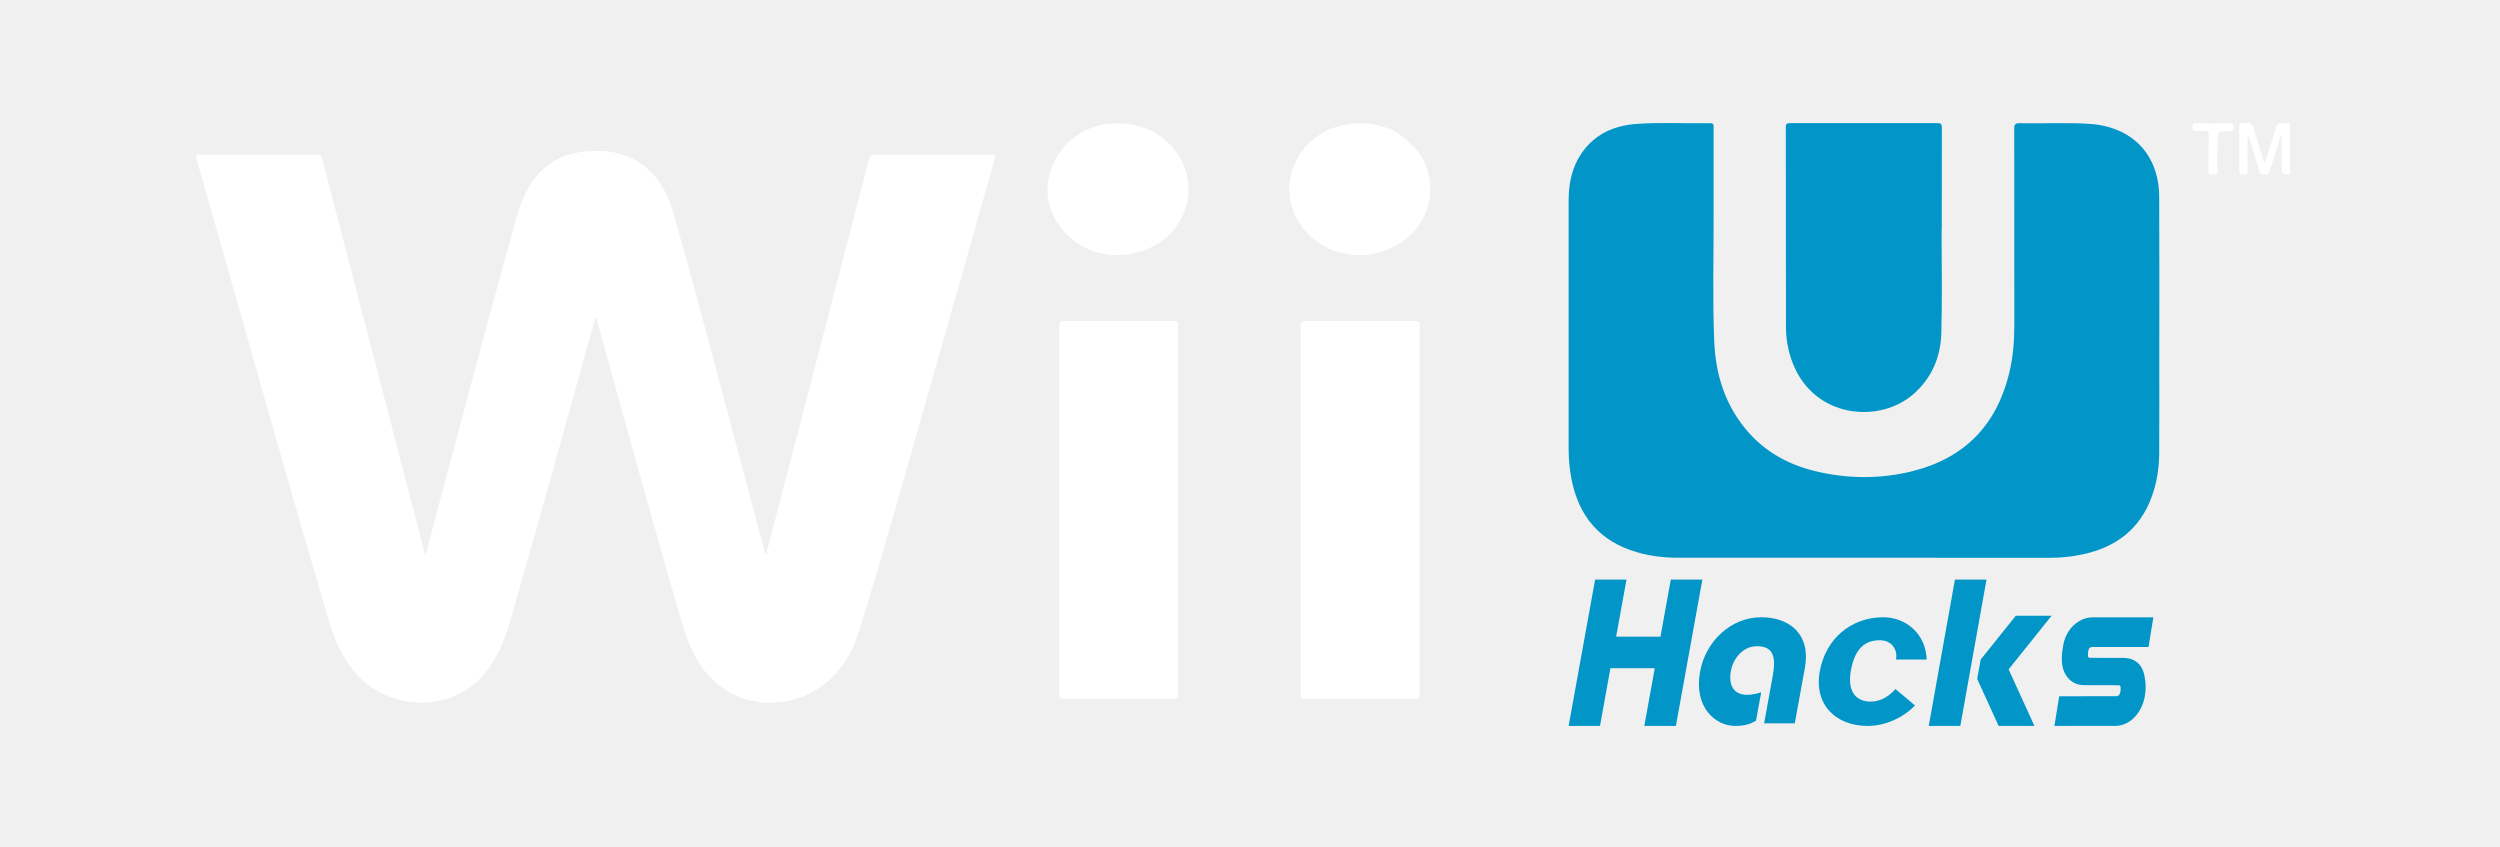
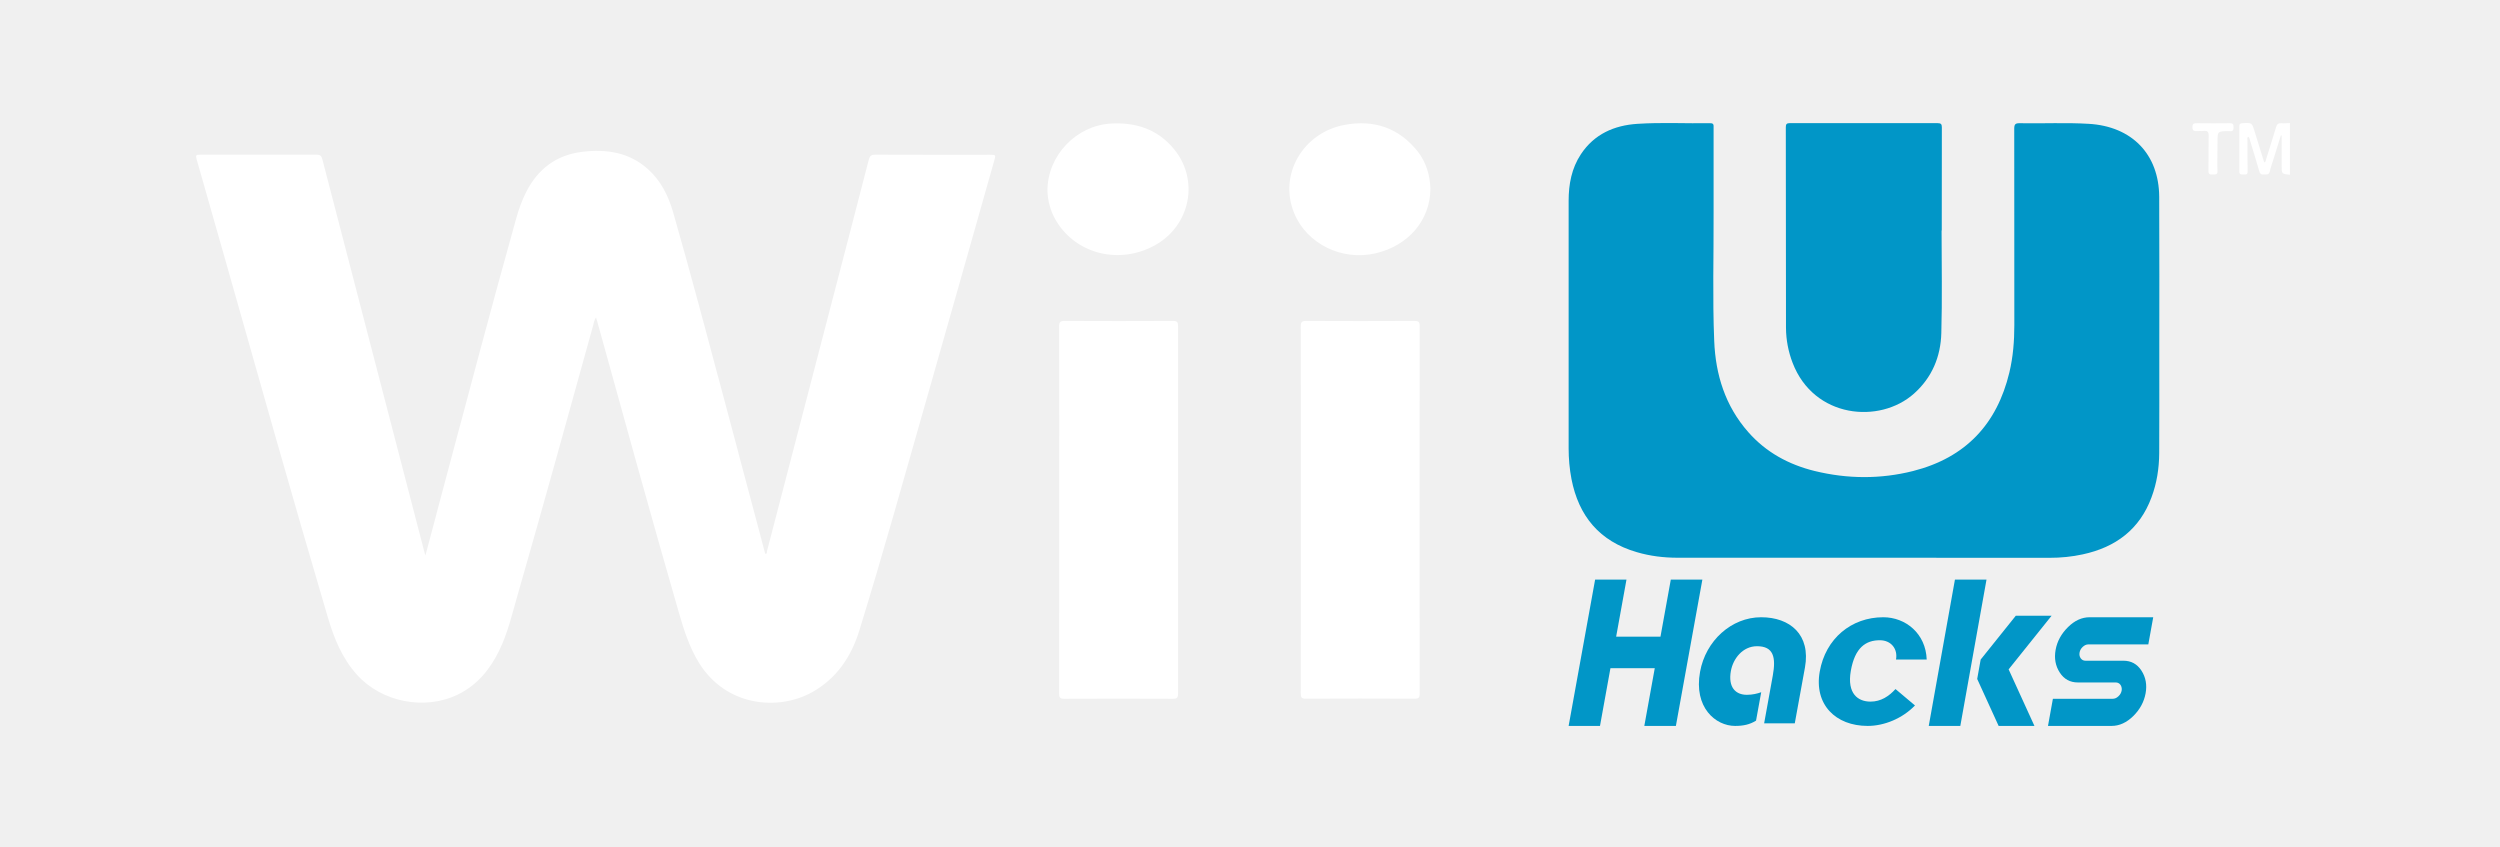
<svg xmlns="http://www.w3.org/2000/svg" width="2363" height="800" style="enable-background:new 0 0 2363 800" xml:space="preserve" version="1.1" id="svg5">
  <defs id="defs5" />
  <g id="g1">
    <path style="fill:#0196c7" d="M1887.1 576.8h-215.2c-15.5 0-30.9-1.9-45.9-6.4-42.3-12.5-65.7-41.7-73.8-84.2-2.2-11.7-3.2-23.5-3.2-35.3V166.2c0-19.1 3.3-37.5 13.9-53.8 15-23 37.4-33.2 63.9-34.9 27.3-1.8 54.7-.3 82-.7 4.2-.1 3.8 2.3 3.8 5 0 32.6-.1 65.1 0 97.7.2 49.3-1.3 98.6.7 147.8 1.5 38.8 12.4 74.8 38.4 104.9 20 23.2 45.5 37.4 75 44.8 37 9.2 74.2 9.5 111.1 0 59.4-15.4 94.7-54.2 108.6-113.4 4.2-17.9 5.6-36.1 5.6-54.4-.1-75.4 0-150.8-.1-226.2 0-5.1 1.4-6.3 6.3-6.2 25.9.5 51.9-.9 77.8.7 48.7 2.9 79.2 35 79.5 83.9.3 59.7.1 119.5.1 179.2 0 38.7.1 77.3-.1 116-.1 17.3-2.7 34.4-8.7 50.7-13.3 36.7-40.2 57.4-77.5 65.6-12.4 2.8-25.1 4-37.8 4-68.2-.1-136.3-.1-204.4-.1z" transform="matrix(.83753 0 0 .82141 185.335 53.382)" id="path2" />
    <path style="fill:#0196c7" d="M1969.9 200.3c0 39.3.8 78.7-.3 118-.7 27-10.4 51.1-30.9 69.7-38.8 35.2-112.9 28.3-136.9-35.4-4.9-13-7.4-26.5-7.5-40.3-.1-77-.1-153.9-.2-230.9 0-3.6 1-4.7 4.6-4.7 55.5.1 111.1.1 166.6 0 4 0 4.9 1.2 4.9 5-.1 39.5-.1 79-.1 118.6h-.2z" transform="matrix(.83753 0 0 .82141 185.335 53.382)" id="path4" />
  </g>
-   <g id="g2" style="fill:#ffffff">
+   <g id="g2">
    <g id="g3" style="fill:#ffffff">
      <path style="display:inline;fill:#ffffff" d="m 258.8,574.3 c 6.3,-24.2 12.2,-47 18.2,-69.9 27.7,-105.5 54.9,-211.1 83.8,-316.3 3,-11.1 6.6,-22 11.8,-32.3 13.2,-26.3 33.8,-42.5 63.4,-46.1 27.1,-3.3 52.6,0.5 73.7,19.7 14.8,13.4 23.2,30.8 28.6,49.6 20.9,74.2 40.1,148.8 59.7,223.3 14.8,56.4 29.4,112.8 44.1,169.1 0.1,0.3 0.3,0.6 0.5,1 2.1,-0.2 1.4,-2.1 1.7,-3.2 24,-93.9 47.9,-187.7 71.9,-281.6 14.4,-56.3 28.8,-112.6 43,-168.9 1.1,-4.3 2.7,-5.7 7.3,-5.7 43,0.2 86,0.1 129.1,0.1 7.1,0 7,0 5.1,7 -25.1,90.3 -50.1,180.7 -75.4,271 -25.2,89.9 -49.7,180.1 -76.8,269.5 -9.1,29.9 -25.4,55 -53.2,70.9 -37.7,21.5 -96.9,17 -127.7,-33.7 -11,-18.1 -17.1,-38 -22.8,-58.1 -31.6,-111.6 -61.9,-223.6 -92.3,-335.6 -0.3,-1.2 -0.7,-2.3 -1.2,-3.8 -2.1,3.2 -2.4,6.5 -3.3,9.6 -28.1,103.4 -56.1,206.8 -85.2,310 -6.1,21.6 -11,43.5 -20.8,63.9 -10.3,21.4 -24.4,39.2 -46.1,50.2 -37.5,18.9 -86.4,9 -114.2,-22.4 -17,-19.2 -26,-42.1 -33,-66.2 C 108.4,506.4 69.9,366.9 31.1,227.4 20.9,191 10.8,154.4 0.5,117.9 -0.7,113.7 0.2,113 4.3,113 c 43.9,0.1 87.8,0.1 131.7,0 4.2,0 5.5,1.5 6.5,5.3 31.2,122.7 62.5,245.4 93.8,368.1 7,27.5 14,54.9 21,82.4 0.3,1.4 0.7,2.7 1.5,5.5 z" transform="matrix(0.83753,0,0,0.82141,185.335,53.382)" id="path1" />
      <path style="fill:#ffffff" d="M974.1 521.1c0-70.2.1-140.3-.1-210.5 0-5 1.3-6.3 6.3-6.3 40.7.2 81.5.2 122.2 0 4.7 0 5.7 1.4 5.7 5.9-.1 141-.1 282.1 0 423.1 0 4.6-1.2 5.8-5.8 5.8-40.9-.2-81.8-.2-122.7 0-4.7 0-5.7-1.4-5.7-5.9.1-70.7.1-141.4.1-212.1zM1246.8 521.1c0-70.2.1-140.3-.1-210.5 0-5.1 1.3-6.3 6.3-6.3 40.6.2 81.1.2 121.7 0 4.5 0 6.2.7 6.2 5.8-.2 141-.1 282.1 0 423.1 0 4.6-1.2 5.8-5.8 5.8-40.9-.2-81.8-.2-122.7 0-4.8 0-5.7-1.4-5.7-5.9.2-70.6.1-141.3.1-212z" transform="matrix(.83753 0 0 .82141 185.335 53.382)" id="path3" />
      <path style="display:inline;fill:#ffffff" d="m 960.8,154.3 c 0.1,-40.6 32.7,-74.7 71.4,-77.1 28.6,-1.7 53.1,6.7 71.3,29.2 29.2,36 18.5,88.8 -22,111.2 -39.7,22 -88,9.8 -110.5,-27.9 -6.9,-11.4 -9.9,-23.9 -10.2,-35.4 z m 432.2,-2.2 c -0.1,36.2 -24.8,65.6 -61.8,74.4 -37.9,9 -77.5,-10.7 -91.8,-45.9 -18.3,-44.8 10.2,-92.9 56.3,-101.8 33.4,-6.5 62,3.3 83.2,30.8 9.7,12.7 13.6,27.6 14.1,42.5 z" transform="matrix(0.83753,0,0,0.82141,185.335,53.382)" id="path5" />
    </g>
    <g id="g4" style="fill:#ffffff">
      <path style="fill:#ffffff" d="m 2281.2,110.9 c 0,7 -0.3,13.9 0.1,20.9 0.2,4.7 -2.6,3.8 -5.4,4 -2.9,0.1 -4.9,0 -4.8,-4 0.2,-13.6 -0.1,-27.2 0.2,-40.7 0.1,-4.5 -1.4,-5.9 -5.6,-5.4 -2.4,0.3 -4.9,-0.1 -7.3,0.1 -3.4,0.2 -5.4,-0.1 -5.4,-4.5 0,-4.5 2.2,-4.5 5.5,-4.5 12.2,0.1 24.4,0.2 36.6,0 3.6,-0.1 4.3,1.3 4.3,4.6 0,3.3 -0.7,5 -4.3,4.5 -0.3,-0.1 -0.7,0 -1,0 -12.8,0.1 -12.8,0.1 -12.8,12.7 -0.1,4 -0.1,8.1 -0.1,12.3 z" transform="matrix(0.83753,0,0,0.82141,185.335,53.382)" id="path7" />
      <path style="display:inline;fill:#ffffff" d="m 2363,136.1 c -9.3,-0.9 -9.3,-0.9 -9.3,-10.7 V 91 c -0.3,-0.1 -0.6,-0.1 -0.9,-0.2 -2.5,8.3 -5.1,16.7 -7.6,25 -1.7,5.5 -3.6,10.9 -4.9,16.5 -1,4.4 -4.1,3.3 -6.9,3.5 -2.9,0.3 -4.2,-0.9 -5,-3.8 -3.3,-11.7 -6.8,-23.4 -10.3,-35 -0.5,-1.6 -0.5,-3.4 -2,-4.6 -1.7,0.9 -1,2.5 -1,3.7 0,12 -0.1,24 0.2,36 0.1,3.3 -1.2,3.9 -4,3.7 -2.4,-0.2 -5.4,0.9 -5.4,-3.5 0.1,-17.4 0.1,-34.8 0,-52.2 0,-2.5 1.1,-3.2 3.5,-3.3 10.8,-0.7 10.7,-0.8 13.8,9.6 3.5,11.8 7.2,23.6 10.8,35.5 1.9,-0.4 1.6,-2 2,-3.2 3.8,-12.5 7.8,-24.9 11.4,-37.4 1,-3.5 2.6,-4.8 6.2,-4.5 3.1,0.3 6.2,-0.1 9.4,-0.2 z" transform="matrix(0.83753,0,0,0.82141,185.335,53.382)" id="path6" />
    </g>
  </g>
  <g id="g8" transform="matrix(0.8645789,0,0,0.8645789,1055.191,525.3988)" style="display:inline;fill:#0196c7;fill-opacity:1">
    <path style="font-style:italic;font-weight:bold;font-size:226.308px;line-height:0;font-family:'Continuum Bold';-inkscape-font-specification:'Continuum Bold,  Bold Italic';letter-spacing:0px;word-spacing:0px;display:inline;fill:#0196c7;stroke-width:5.952;stroke-linecap:round;stroke-linejoin:round;paint-order:fill markers stroke;fill-opacity:1" d="M 494.434,185.922 523.399,25.922 h 34.286 l -11.296,62.4 h 48.457 L 606.142,25.922 h 34.514 L 611.692,185.922 h -34.514 l 11.42,-63.086 H 540.14 l -11.42,63.086 z" id="text2" aria-label="H" />
    <path style="fill:#0196c7;stroke-width:0.183;fill-opacity:1" id="path20" d="m 699.318,180.131 c -6.825,4.295 -13.938,5.79 -22.911,5.79 -21.377,0 -45.381,-20.265 -38.287,-59.166 6.135,-33.993 34.319,-59.645 66.796,-59.645 31.615,0 54.373,19.096 47.873,54.967 l -11.12,61.026 H 708.175 l 9.452,-52.187 c 3.643,-20.035 0.844,-32.133 -17.236,-32.133 -15.721,0 -26.132,13.632 -28.567,27.033 -3.163,17.619 4.889,26.094 17.504,26.094 6.097,0 11.618,-1.361 15.645,-2.837 z" class="B" />
    <path d="m 838.413,67.111 c -34.957,0 -63.069,23.26 -69.454,59.386 -6.385,36.126 17.451,59.425 52.408,59.425 18.178,0 38.004,-8.17 51.714,-22.379 l -21.302,-17.928 c -7.21,7.919 -15.917,13.728 -27.345,13.728 -13.499,0 -25.906,-8.514 -21.476,-33.787 4.468,-25.235 16.339,-33.308 31.679,-33.308 12.508,0 19.821,9.633 17.705,21.121 h 33.56 c -1.017,-28.533 -23.117,-46.259 -47.488,-46.259 z" style="fill:#0196c7;stroke-width:0.183;fill-opacity:1" id="path6-9" />
-     <g id="g7" transform="translate(-5.56769,-1.24451)" style="display:inline;fill:#0196c7;fill-opacity:1">
-       <rect style="display:inline;fill:#0196c7;fill-opacity:1;stroke-width:4.596;stroke-linecap:round;stroke-linejoin:round;paint-order:fill markers stroke" id="rect1" width="34.514" height="162.543" x="927.204" y="27.598" transform="matrix(1,0,-0.1761865,0.9843568,-3.13538e-7,3.5049843e-7)" />
-       <path d="m 950.463,114.617 -3.795,21.201 23.436,51.348 h 39.141 L 981.021,125.328 1028.016,66.684 H 988.875 Z" style="fill:#0196c7;fill-opacity:1;stroke-width:3.685;stroke-linecap:round;stroke-linejoin:round;paint-order:fill markers stroke" id="path3-4" />
+     <g id="g7" transform="translate(-5.56769,-1.24451)" style="fill:#0196c7;fill-opacity:1">
+       <rect style="display:inline;fill:#0196c7;stroke-width:4.596;stroke-linecap:round;stroke-linejoin:round;paint-order:fill markers stroke;fill-opacity:1" id="rect1" width="34.514" height="162.543" x="927.204" y="27.598" transform="matrix(1,0,-0.1761865,0.9843568,-3.13538e-7,3.5049843e-7)" />
+       <path d="m 950.463,114.617 -3.795,21.201 23.436,51.348 h 39.141 L 981.021,125.328 1028.016,66.684 H 988.875 Z" style="fill:#0196c7;stroke-width:3.685;stroke-linecap:round;stroke-linejoin:round;paint-order:fill markers stroke;fill-opacity:1" id="path3-4" />
    </g>
-     <path d="m 1035.282,96.857 -1.138,7 c -0.543,4.618 -0.712,9.294 -0.273,13.928 0.776,6.686 3.559,13.246 8.332,17.584 4.093,3.824 9.444,5.809 14.781,5.914 4.308,0.203 8.62,0.006 12.93,0.086 7.71,0.022 18.559,-0.072 26.267,0.111 1.016,0.178 1.784,1.242 1.689,2.375 0.188,2.524 -0.105,5.153 -1.097,7.453 -0.951,1.66 -2.842,2.347 -4.553,2.139 -17.605,0.045 -42.59,0.005 -61.432,0.031 l -5.27,32.439 c 21.537,-0.007 47.238,0.039 67.978,-0.074 7.756,-0.402 15.244,-4.331 20.588,-10.506 5.358,-5.923 8.851,-13.726 10.272,-21.91 1.359,-7.279 1.174,-14.865 -0.356,-22.094 -0.879,-4.468 -2.415,-8.952 -5.372,-12.268 -3.542,-4.158 -8.54,-6.572 -13.643,-7.201 -4.805,-0.654 -9.654,-0.218 -14.479,-0.346 -8.367,-0.031 -18.305,0.069 -26.67,-0.105 -1.036,-0.15 -1.77,-1.287 -1.648,-2.414 -0.155,-2.488 0.097,-5.088 1.103,-7.346 0.934,-1.593 2.765,-2.19 4.408,-1.99 16.736,-0.056 42.449,-0.008 60.724,-0.037 l 5.268,-32.434 c -20.578,0.008 -48.246,-0.017 -67.751,0.043 -9.801,0.473 -19.095,6.392 -24.804,15.104 -2.892,4.295 -4.799,9.307 -5.851,14.518 z" style="font-style:italic;font-weight:bold;font-size:238.1px;line-height:0;font-family:'Gill Sans MT';-inkscape-font-specification:'Gill Sans MT Bold Italic';text-align:center;letter-spacing:0px;word-spacing:0px;text-anchor:middle;display:inline;fill:#0196c7;fill-opacity:1;stroke-width:5.041;stroke-linecap:round;stroke-linejoin:round;paint-order:fill markers stroke" id="path7-8" />
+     <path style="font-size:178.26px;line-height:0;font-family:'SF Automaton Condensed';-inkscape-font-specification:'SF Automaton Condensed, ';text-align:end;letter-spacing:17.826px;word-spacing:0px;text-anchor:end;stroke-width:0.446;stroke-linecap:round;stroke-miterlimit:2.7;paint-order:fill markers stroke" d="m 1152.374,150.234 q 0,14.101 -9.052,24.981 -9.052,10.706 -21.673,10.706 h -69.546 v -29.681 h 65.455 q 3.308,0 5.658,-2.698 2.437,-2.698 2.437,-6.267 0,-1.828 -0.696,-3.395 -0.609,-1.654 -1.741,-2.872 -1.044,-1.219 -2.524,-1.915 -1.48,-0.696 -3.134,-0.696 h -41.431 q -12.708,0 -21.673,-10.793 -9.052,-10.88 -9.052,-24.894 0,-13.927 9.052,-24.807 8.965,-10.793 21.673,-10.793 h 69.546 V 96.791 H 1080.13 q -3.22,0 -5.658,2.698 -2.35,2.611 -2.35,6.18 0,3.569 2.35,6.267 2.437,2.698 5.658,2.698 h 41.519 q 12.708,0 21.673,10.793 9.052,10.88 9.052,24.807 z" id="text4-52" transform="skewX(-10.24679)" aria-label="s" />
  </g>
</svg>
